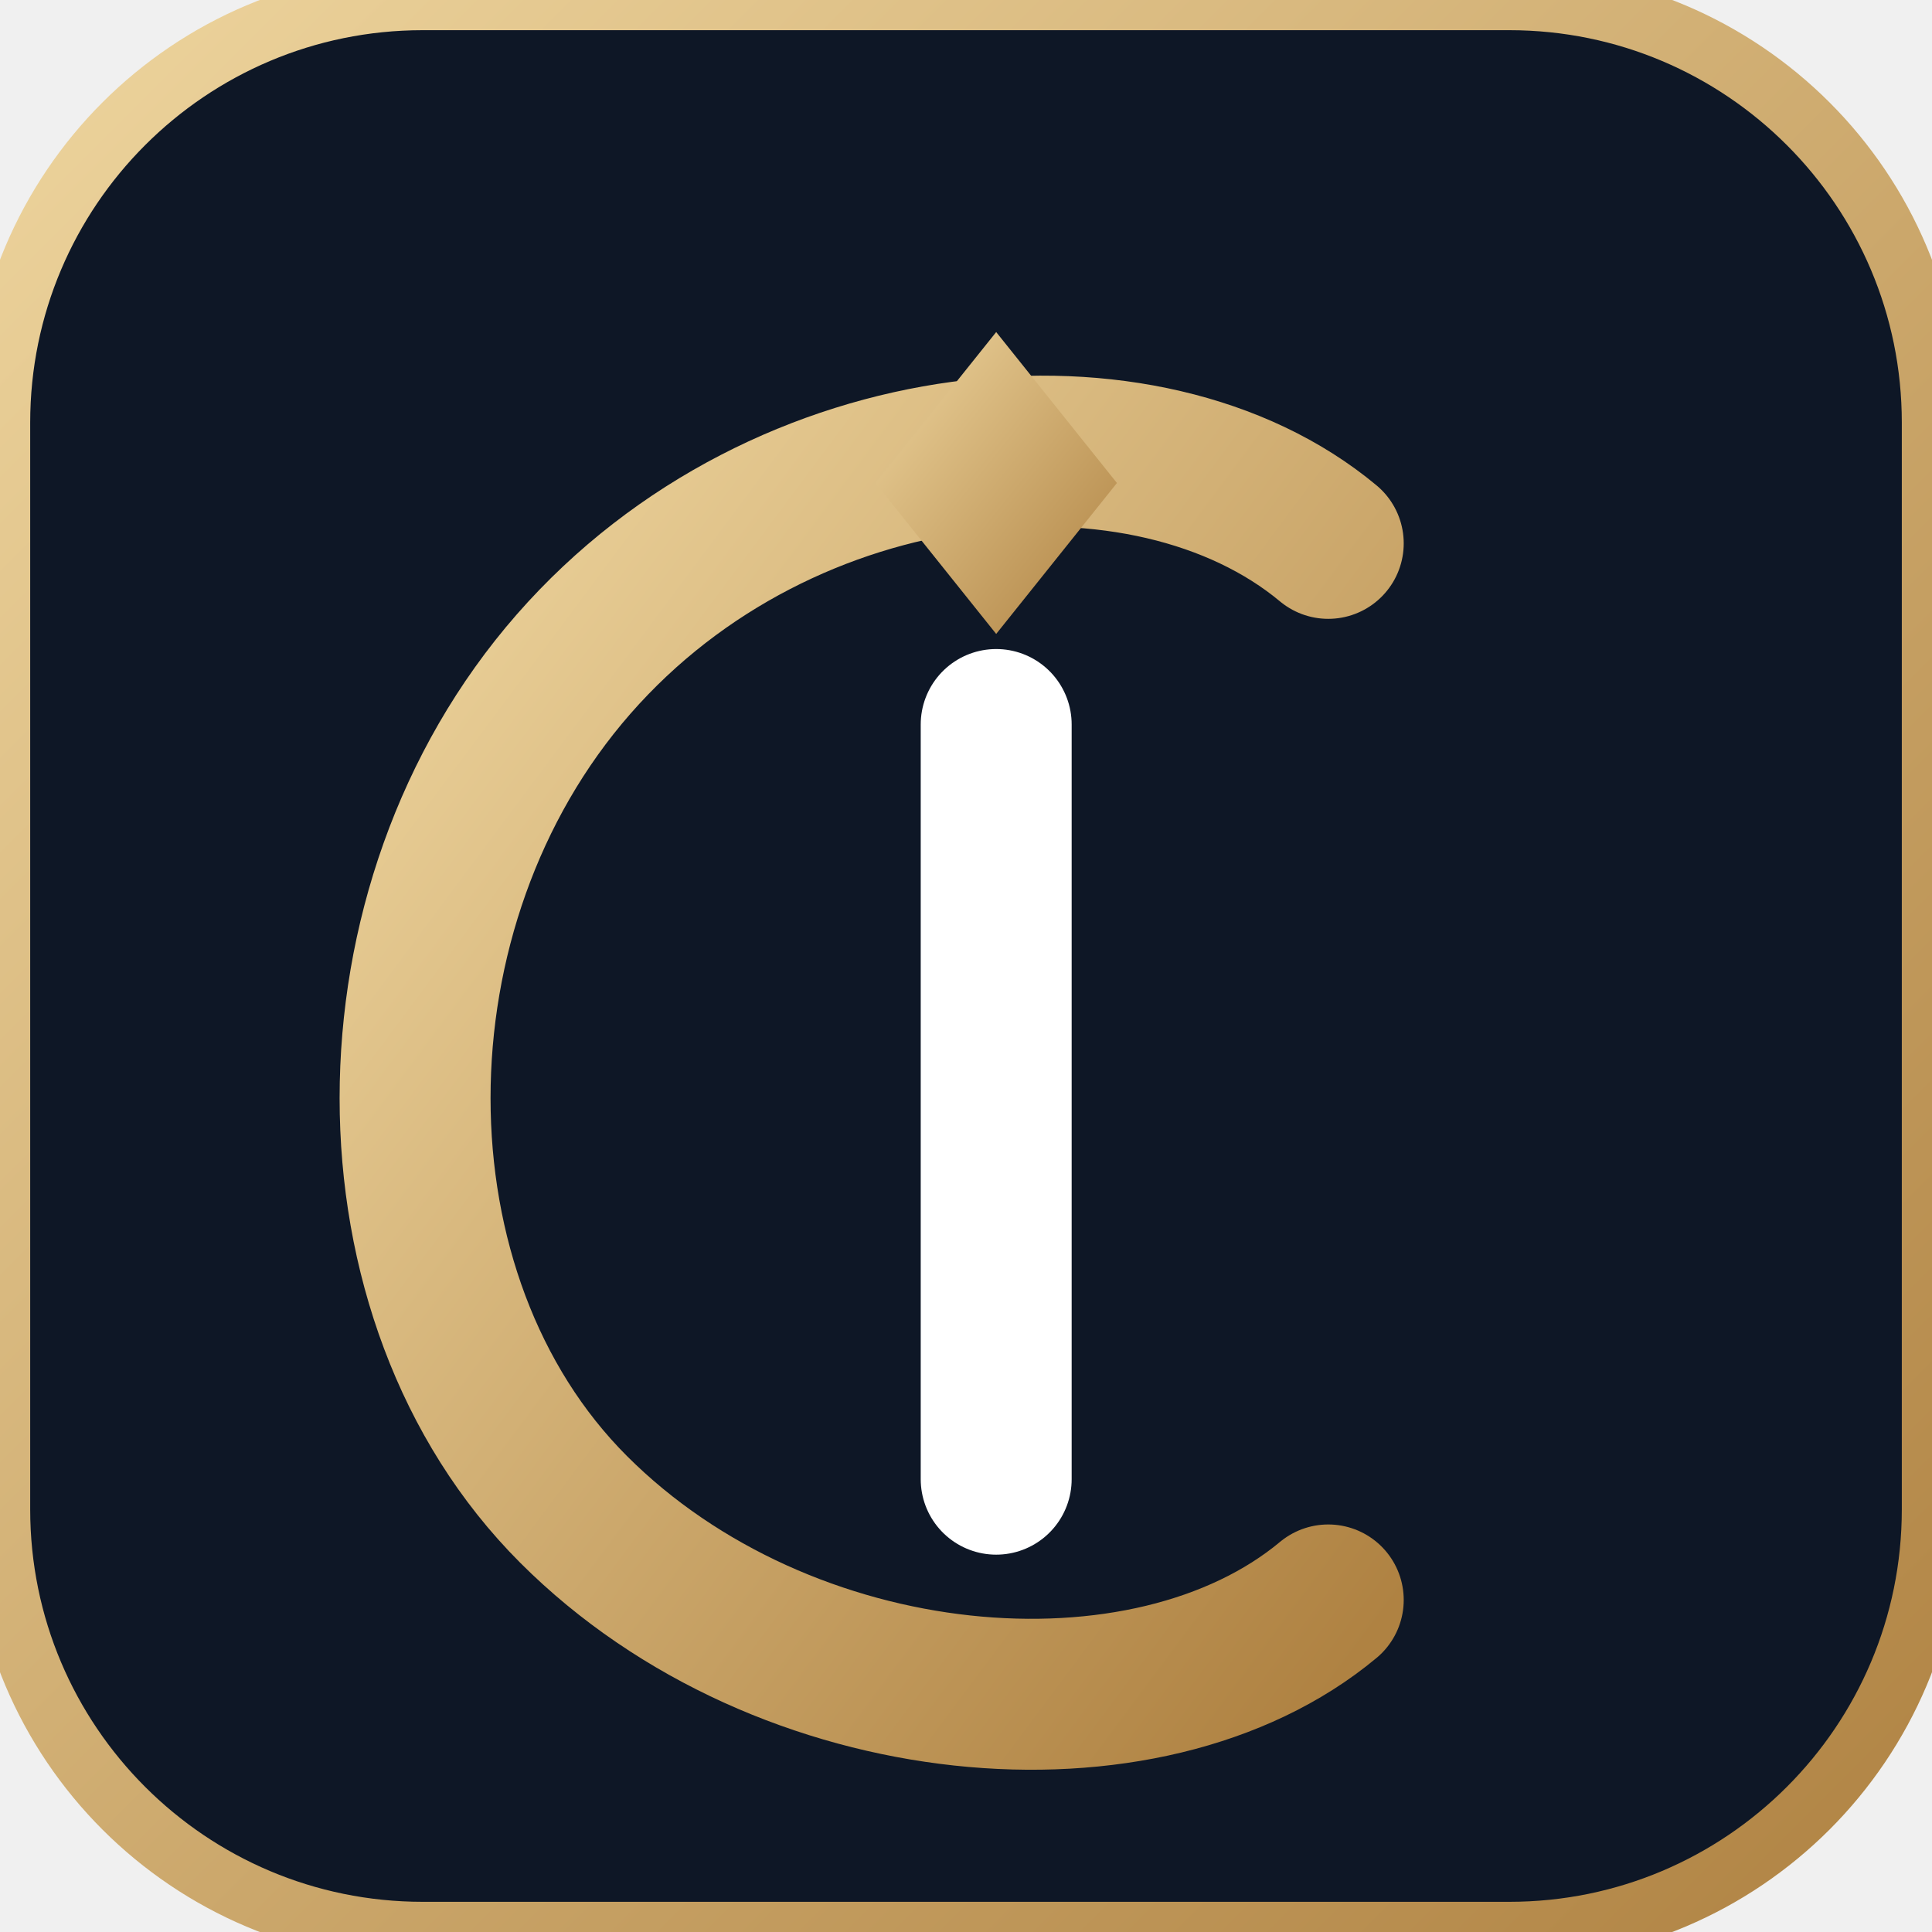
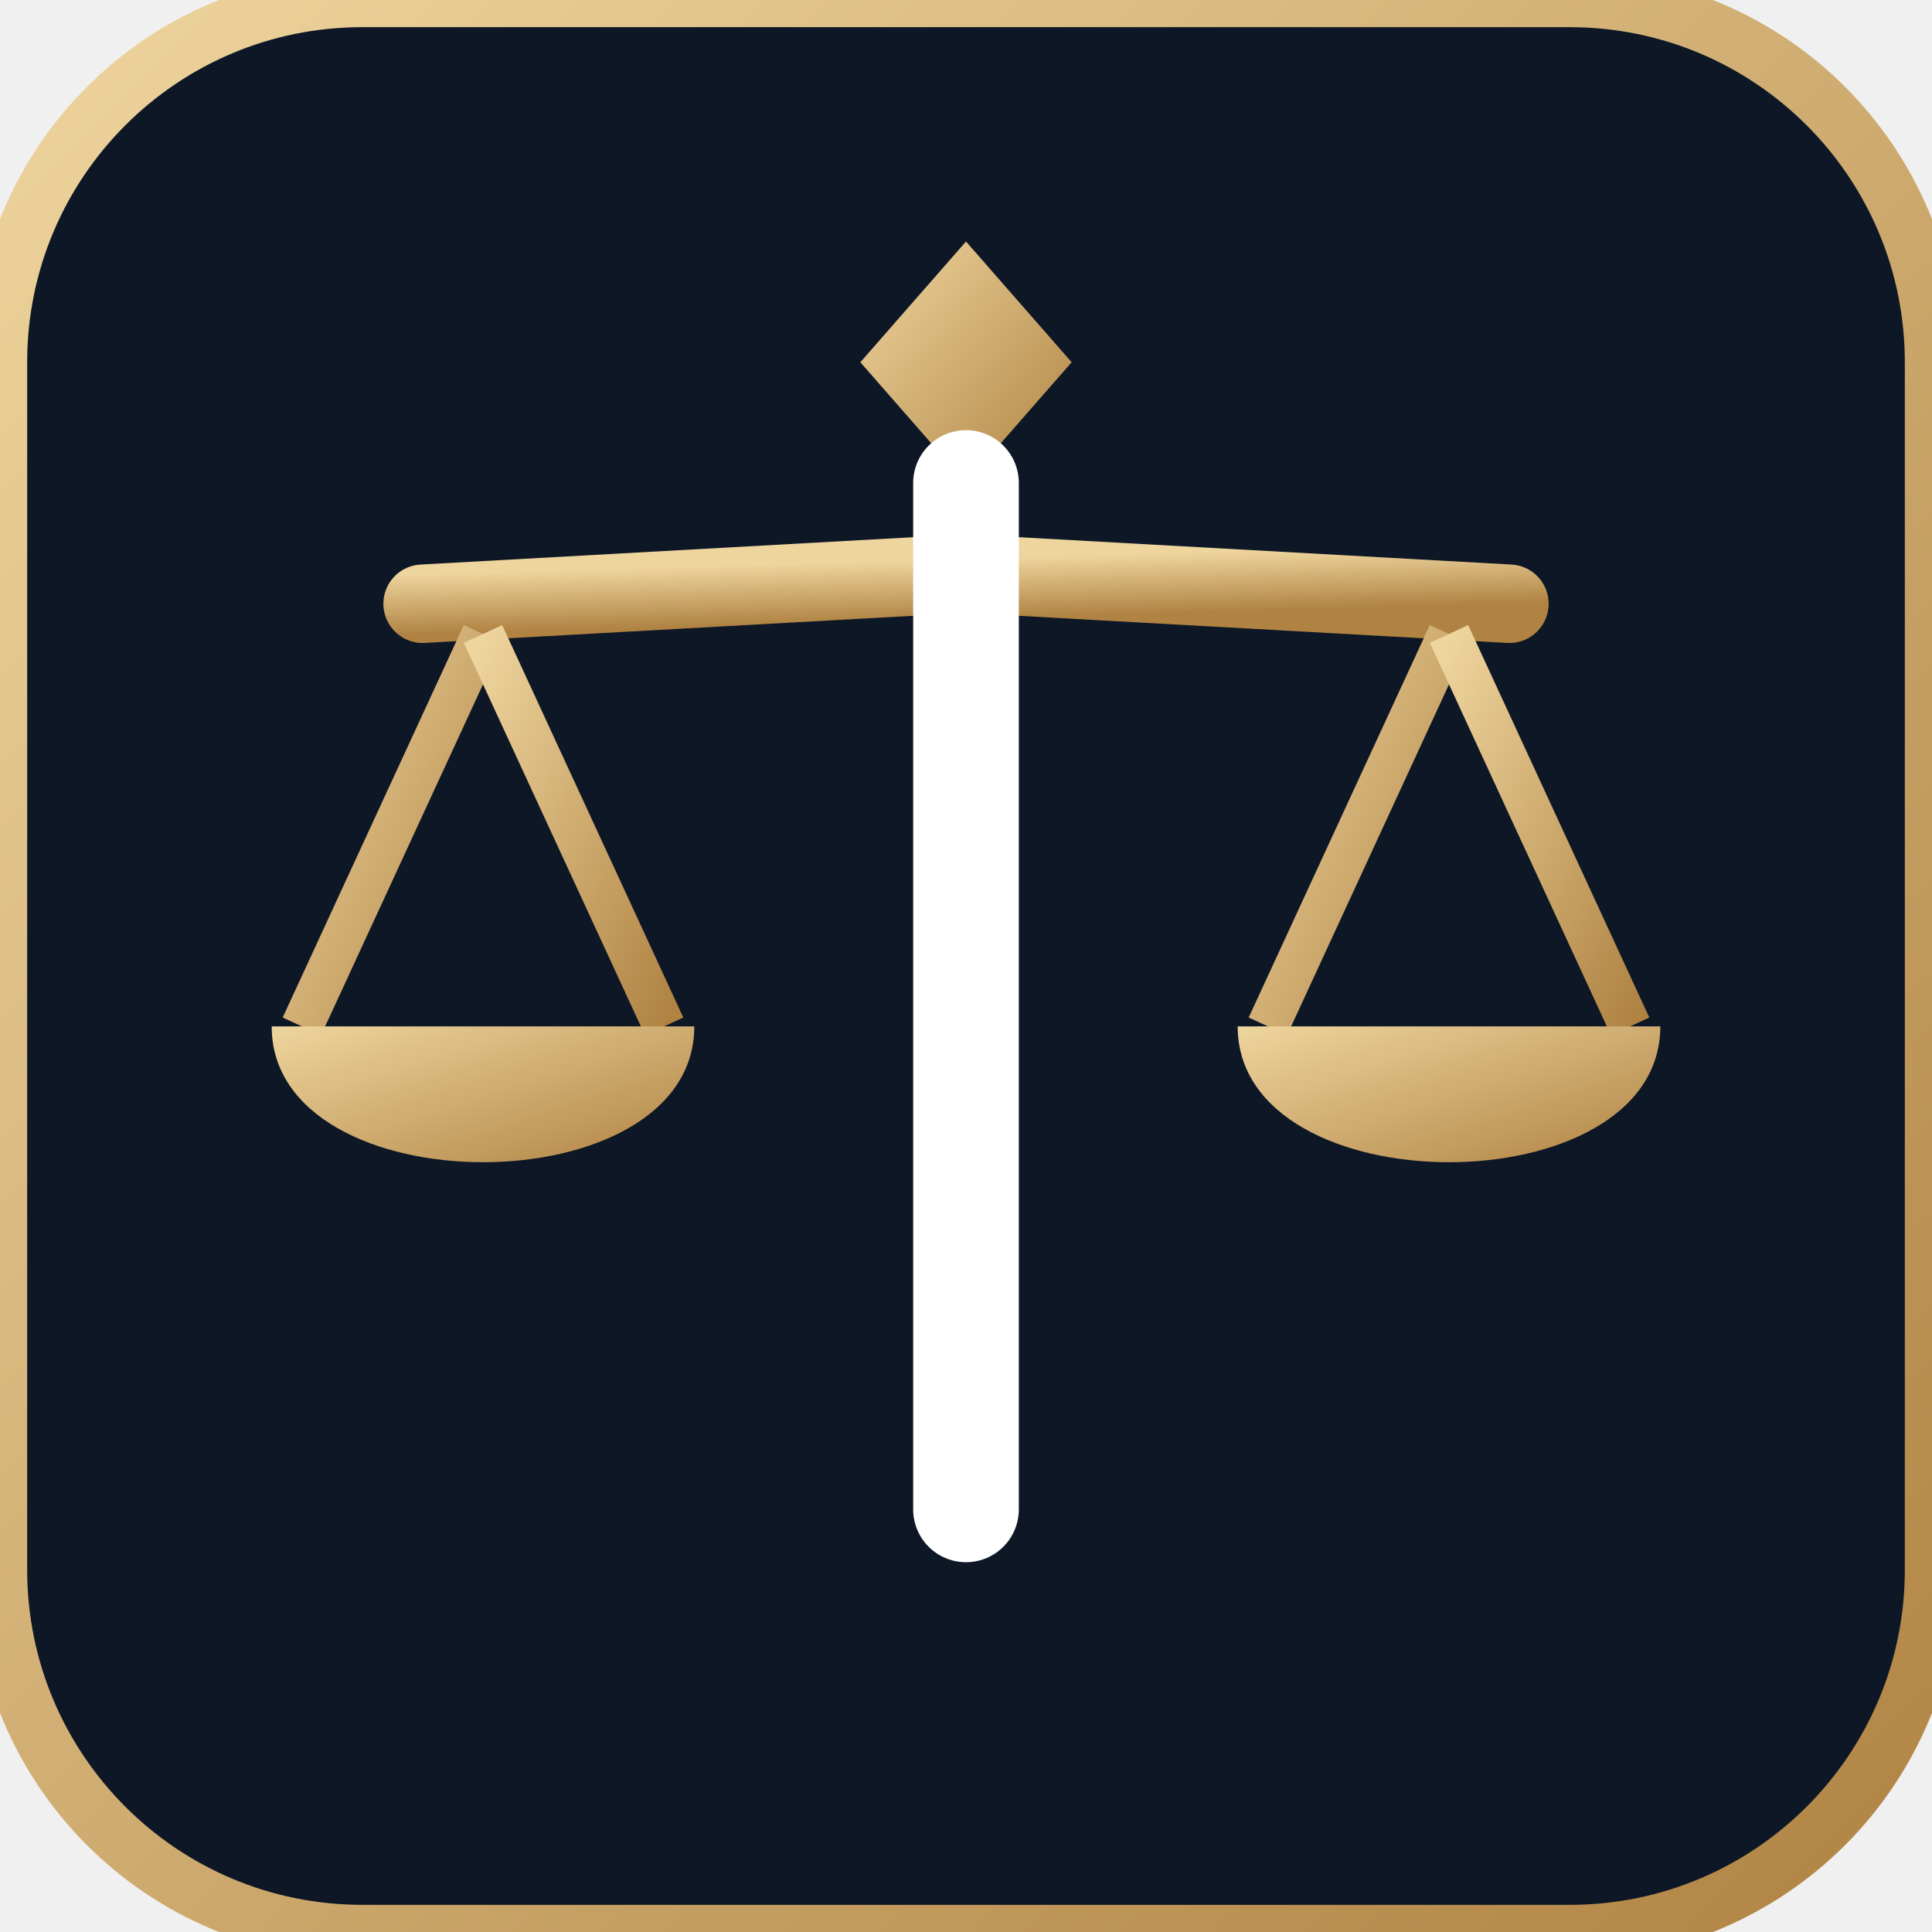
<svg xmlns="http://www.w3.org/2000/svg" viewBox="0 0 64 64" width="64" height="64">
  <defs>
-     <linearGradient id="favGold" x1="0%" y1="0%" x2="100%" y2="100%">
+     <linearGradient id="goldFav" x1="0%" y1="0%" x2="100%" y2="100%">
      <stop offset="0%" stop-color="#eed59e" />
-       <stop offset="100%" stop-color="#af8242" />
+       <stop offset="100%" stop-color="#b08343" />
    </linearGradient>
  </defs>
-   <rect width="64" height="64" rx="14" fill="#0e1726" stroke="url(#favGold)" stroke-width="2" />
-   <path d="M 44 18 C 38 13 26 14 19 22 C 12 30 12 43 19 50 C 26 57 38 58 44 53" fill="none" stroke="url(#favGold)" stroke-width="5" stroke-linecap="round" />
-   <line x1="33" y1="24" x2="33" y2="49" stroke="#ffffff" stroke-width="5" stroke-linecap="round" />
-   <polygon points="33,11 37,16 33,21 29,16" fill="url(#favGold)" />
+   <rect width="64" height="64" rx="12" fill="#0e1726" stroke="url(#goldFav)" stroke-width="1.8" />
+   <polygon points="32,8 35.5,12 32,16 28.5,12" fill="url(#goldFav)" />
+   <path d="M 14 20 L 32 19 L 50 20" fill="none" stroke="url(#goldFav)" stroke-width="2.6" stroke-linecap="round" />
+   <line x1="32" y1="16" x2="32" y2="50" stroke="#ffffff" stroke-width="3.5" stroke-linecap="round" />
+   <line x1="24" y1="50" x2="40" y2="50" stroke="url(#goldFav)" stroke-width="2.8" stroke-linecap="round" />
+   <line x1="20" y1="54" x2="44" y2="54" stroke="url(#goldFav)" stroke-width="2.2" stroke-linecap="round" />
+   <line x1="16" y1="21" x2="10" y2="34" stroke="url(#goldFav)" stroke-width="1.4" />
+   <line x1="16" y1="21" x2="22" y2="34" stroke="url(#goldFav)" stroke-width="1.4" />
+   <path d="M 9 34 C 9 40 23 40 23 34 Z" fill="url(#goldFav)" />
+   <line x1="48" y1="21" x2="42" y2="34" stroke="url(#goldFav)" stroke-width="1.4" />
+   <line x1="48" y1="21" x2="54" y2="34" stroke="url(#goldFav)" stroke-width="1.4" />
+   <path d="M 41 34 C 41 40 55 40 55 34 Z" fill="url(#goldFav)" />
</svg>
